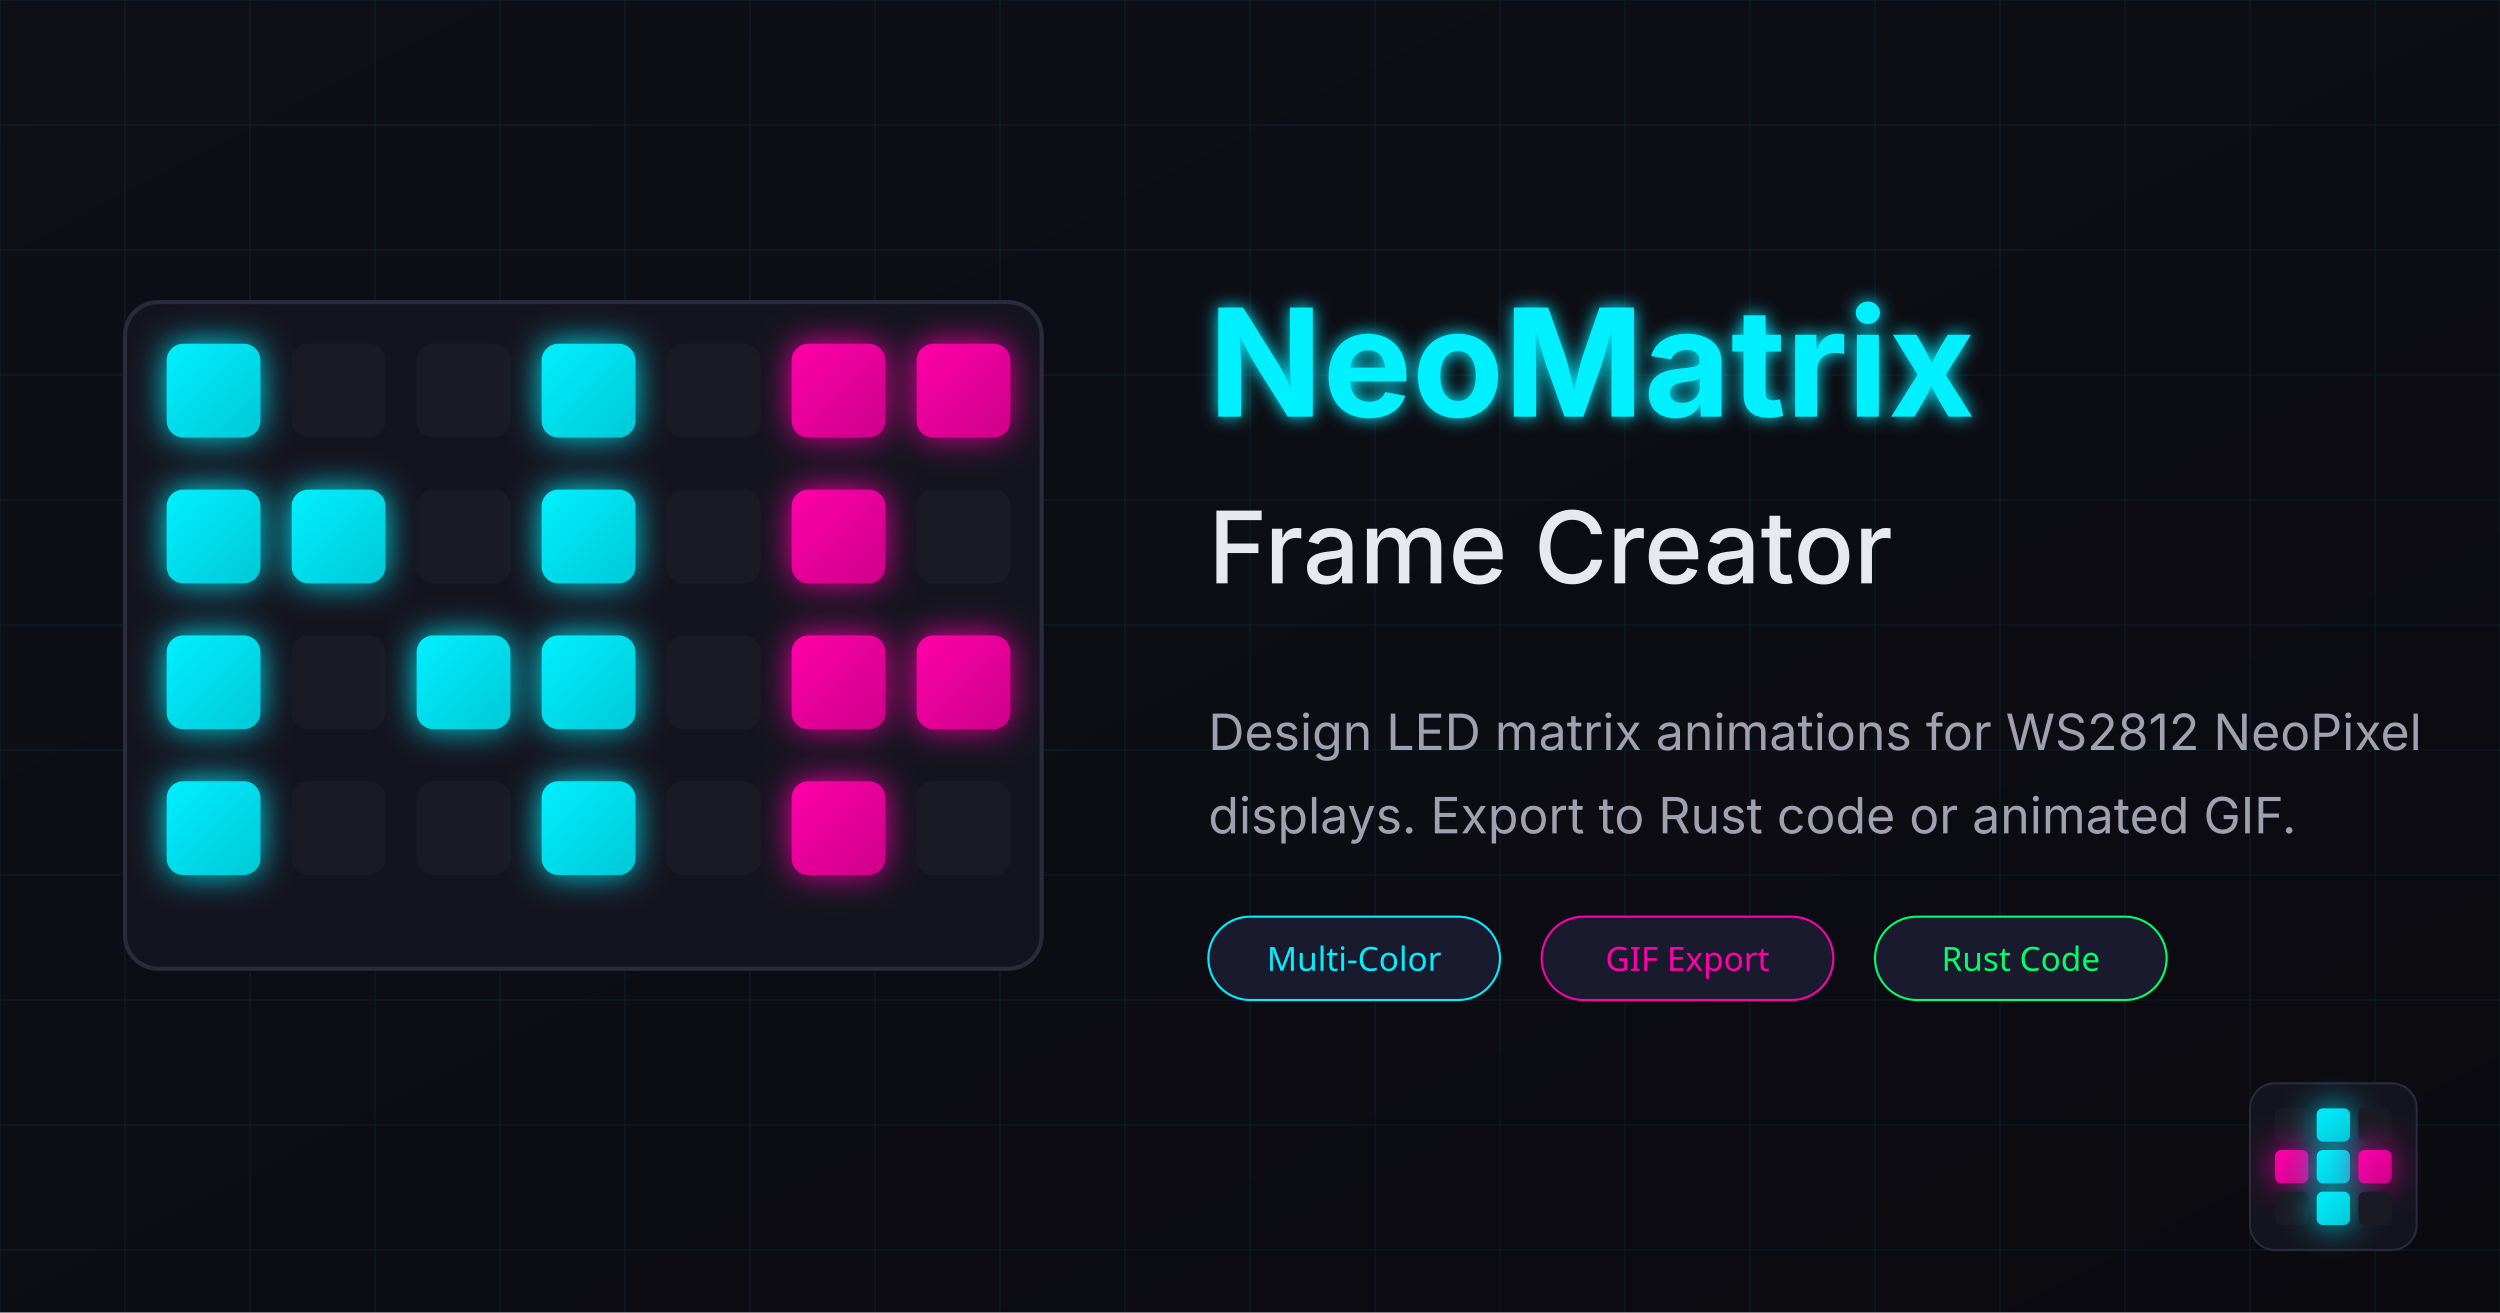
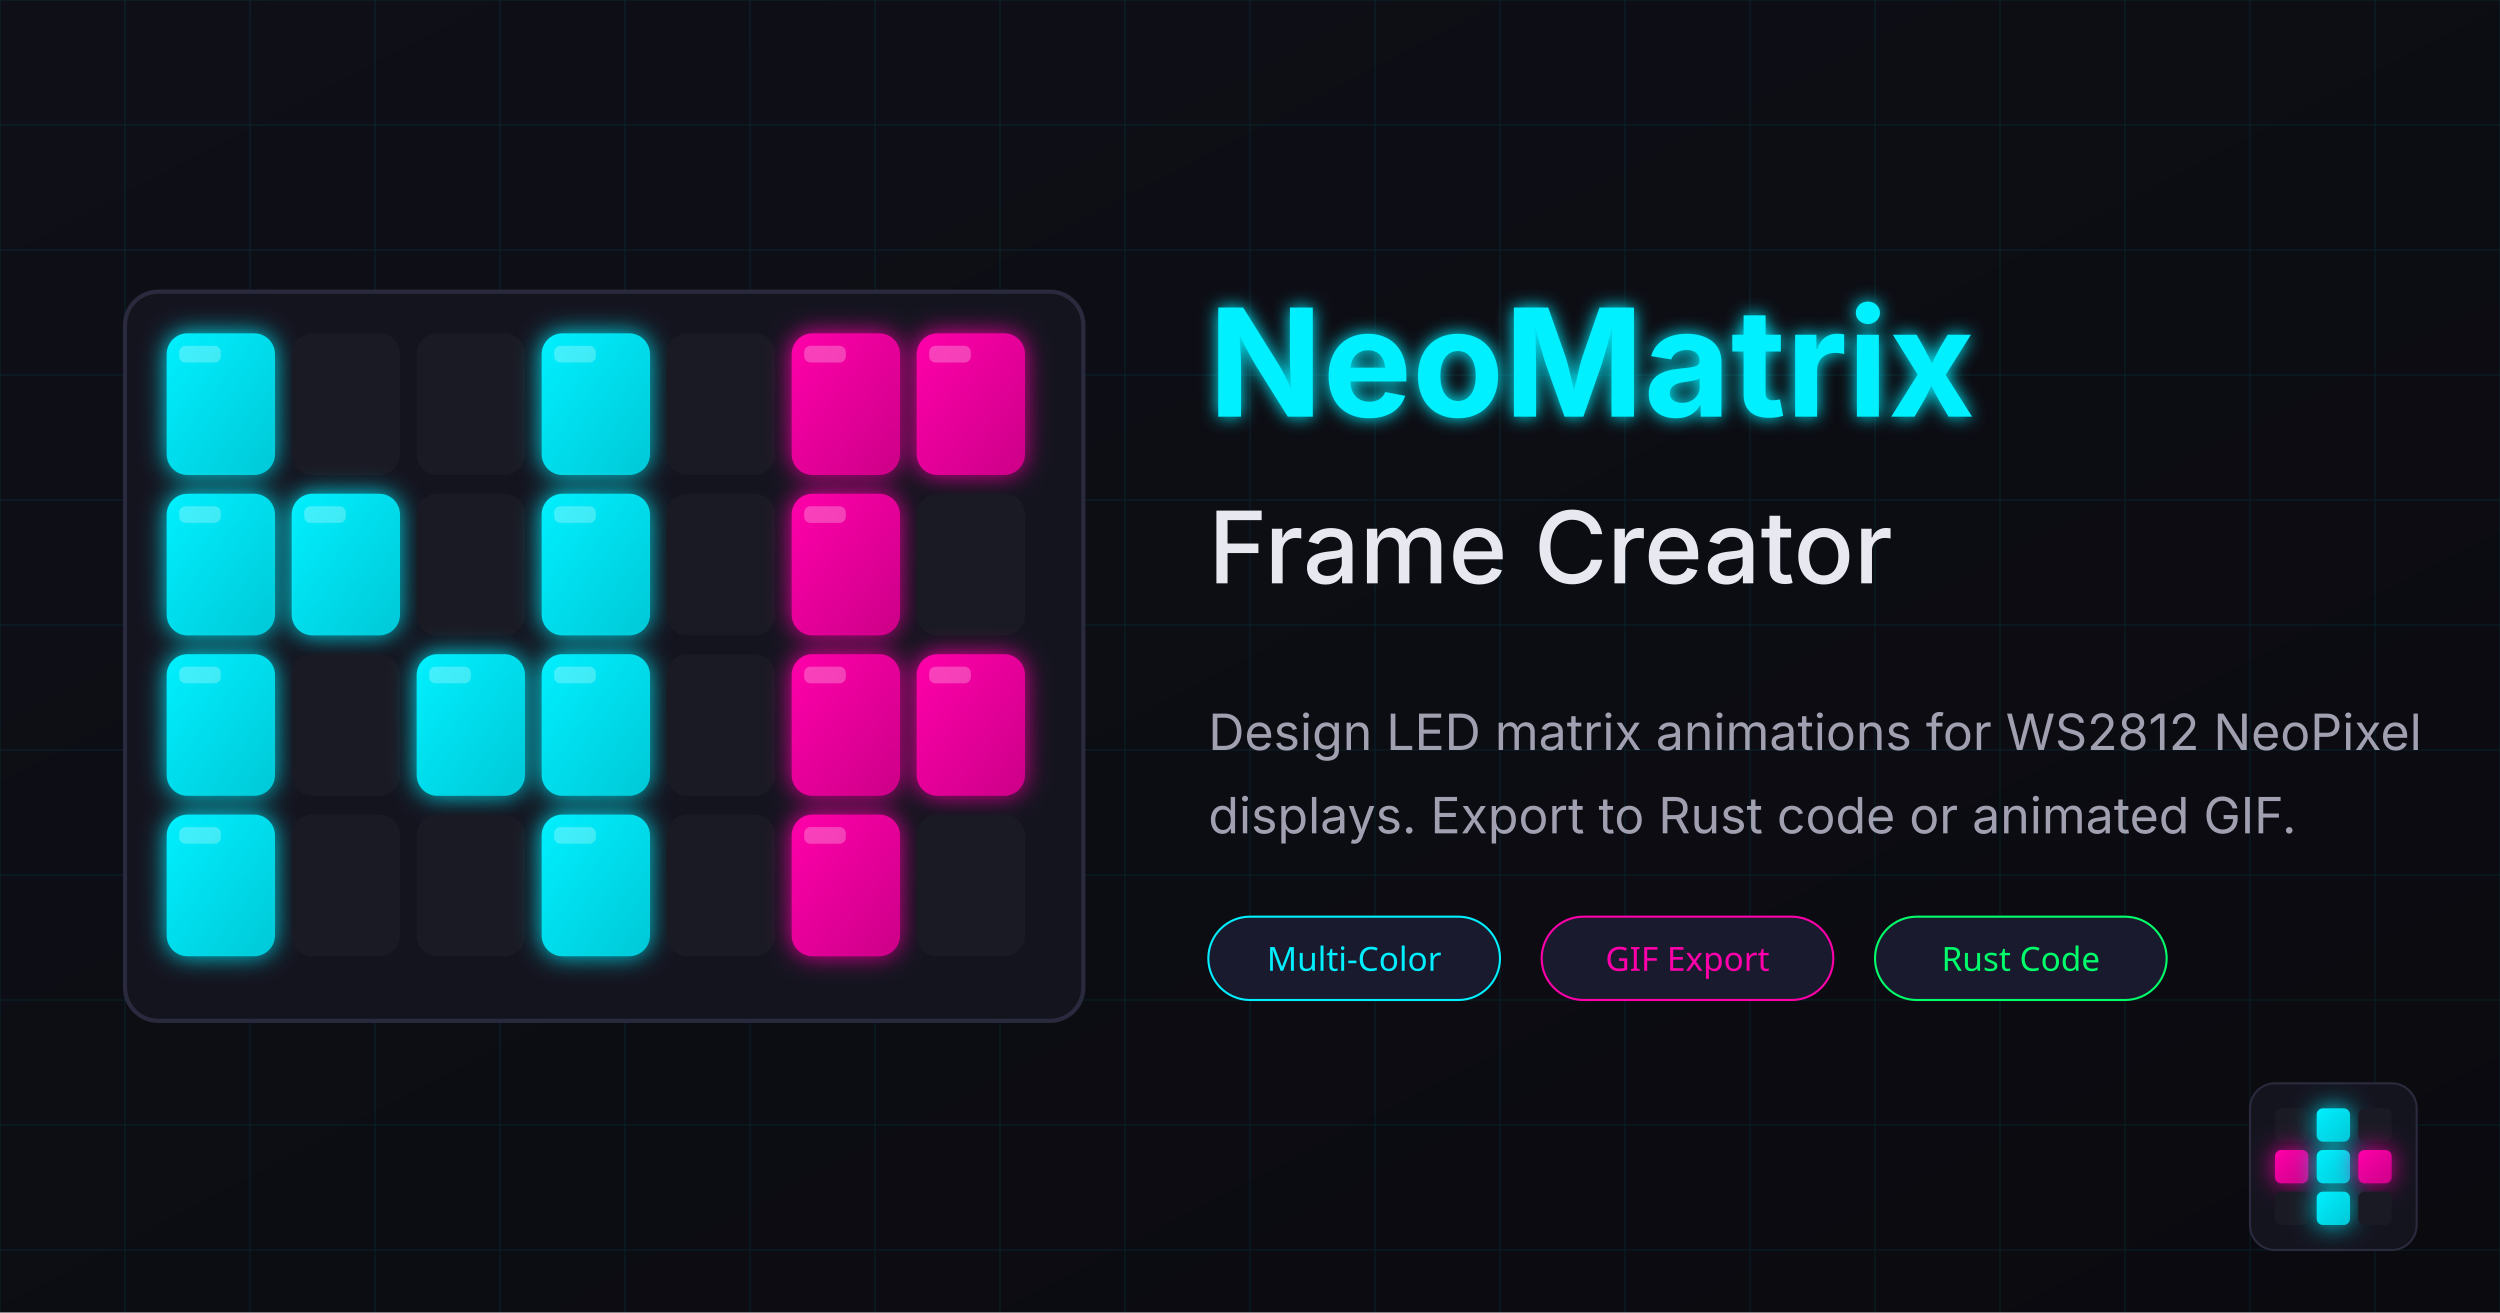
<svg xmlns="http://www.w3.org/2000/svg" viewBox="0 0 1200 630">
  <defs>
    <linearGradient id="bg" x1="0%" y1="0%" x2="100%" y2="100%">
      <stop offset="0%" style="stop-color:#0f0f18" />
      <stop offset="100%" style="stop-color:#0a0a0f" />
    </linearGradient>
    <linearGradient id="cyan" x1="0%" y1="0%" x2="100%" y2="100%">
      <stop offset="0%" style="stop-color:#00f0ff" />
      <stop offset="100%" style="stop-color:#00c8d7" />
    </linearGradient>
    <linearGradient id="magenta" x1="0%" y1="0%" x2="100%" y2="100%">
      <stop offset="0%" style="stop-color:#ff00aa" />
      <stop offset="100%" style="stop-color:#cc0088" />
    </linearGradient>
    <linearGradient id="green" x1="0%" y1="0%" x2="100%" y2="100%">
      <stop offset="0%" style="stop-color:#00ff6a" />
      <stop offset="100%" style="stop-color:#00cc55" />
    </linearGradient>
    <filter id="glow" x="-100%" y="-100%" width="300%" height="300%">
-       <feGaussianBlur stdDeviation="8" result="blur" />
+       <feGaussianBlur stdDeviation="6" result="blur" />
      <feMerge>
        <feMergeNode in="blur" />
        <feMergeNode in="SourceGraphic" />
      </feMerge>
    </filter>
    <filter id="textGlow" x="-50%" y="-50%" width="200%" height="200%">
      <feGaussianBlur stdDeviation="4" result="blur" />
      <feMerge>
        <feMergeNode in="blur" />
        <feMergeNode in="SourceGraphic" />
      </feMerge>
    </filter>
  </defs>
  <rect width="1200" height="630" fill="url(#bg)" />
  <g opacity="0.1">
    <pattern id="grid" width="60" height="60" patternUnits="userSpaceOnUse">
      <rect width="60" height="60" fill="none" stroke="#00f0ff" stroke-width="0.5" />
    </pattern>
    <rect width="1200" height="630" fill="url(#grid)" />
  </g>
-   <g transform="translate(80, 165)">
-     <rect x="-20" y="-20" width="440" height="320" rx="16" fill="#14141f" stroke="#2a2a3e" stroke-width="2" />
-     <rect x="0" y="0" width="45" height="45" rx="8" fill="url(#cyan)" filter="url(#glow)" />
-     <rect x="60" y="0" width="45" height="45" rx="8" fill="#1a1a24" />
-     <rect x="120" y="0" width="45" height="45" rx="8" fill="#1a1a24" />
-     <rect x="180" y="0" width="45" height="45" rx="8" fill="url(#cyan)" filter="url(#glow)" />
-     <rect x="240" y="0" width="45" height="45" rx="8" fill="#1a1a24" />
-     <rect x="300" y="0" width="45" height="45" rx="8" fill="url(#magenta)" filter="url(#glow)" />
-     <rect x="360" y="0" width="45" height="45" rx="8" fill="url(#magenta)" filter="url(#glow)" />
-     <rect x="0" y="70" width="45" height="45" rx="8" fill="url(#cyan)" filter="url(#glow)" />
-     <rect x="60" y="70" width="45" height="45" rx="8" fill="url(#cyan)" filter="url(#glow)" />
-     <rect x="120" y="70" width="45" height="45" rx="8" fill="#1a1a24" />
-     <rect x="180" y="70" width="45" height="45" rx="8" fill="url(#cyan)" filter="url(#glow)" />
-     <rect x="240" y="70" width="45" height="45" rx="8" fill="#1a1a24" />
-     <rect x="300" y="70" width="45" height="45" rx="8" fill="url(#magenta)" filter="url(#glow)" />
-     <rect x="360" y="70" width="45" height="45" rx="8" fill="#1a1a24" />
-     <rect x="0" y="140" width="45" height="45" rx="8" fill="url(#cyan)" filter="url(#glow)" />
-     <rect x="60" y="140" width="45" height="45" rx="8" fill="#1a1a24" />
-     <rect x="120" y="140" width="45" height="45" rx="8" fill="url(#cyan)" filter="url(#glow)" />
-     <rect x="180" y="140" width="45" height="45" rx="8" fill="url(#cyan)" filter="url(#glow)" />
-     <rect x="240" y="140" width="45" height="45" rx="8" fill="#1a1a24" />
-     <rect x="300" y="140" width="45" height="45" rx="8" fill="url(#magenta)" filter="url(#glow)" />
-     <rect x="360" y="140" width="45" height="45" rx="8" fill="url(#magenta)" filter="url(#glow)" />
-     <rect x="0" y="210" width="45" height="45" rx="8" fill="url(#cyan)" filter="url(#glow)" />
-     <rect x="60" y="210" width="45" height="45" rx="8" fill="#1a1a24" />
-     <rect x="120" y="210" width="45" height="45" rx="8" fill="#1a1a24" />
-     <rect x="180" y="210" width="45" height="45" rx="8" fill="url(#cyan)" filter="url(#glow)" />
-     <rect x="240" y="210" width="45" height="45" rx="8" fill="#1a1a24" />
-     <rect x="300" y="210" width="45" height="45" rx="8" fill="url(#magenta)" filter="url(#glow)" />
-     <rect x="360" y="210" width="45" height="45" rx="8" fill="#1a1a24" />
+   <g transform="translate(60, 140)">
+     <rect x="0" y="0" width="460" height="350" rx="16" fill="#14141f" stroke="#2a2a3e" stroke-width="2" />
+     <rect x="20" y="20" width="52" height="68" rx="10" fill="url(#cyan)" filter="url(#glow)" />
+     <rect x="80" y="20" width="52" height="68" rx="10" fill="#1a1a24" />
+     <rect x="140" y="20" width="52" height="68" rx="10" fill="#1a1a24" />
+     <rect x="200" y="20" width="52" height="68" rx="10" fill="url(#cyan)" filter="url(#glow)" />
+     <rect x="260" y="20" width="52" height="68" rx="10" fill="#1a1a24" />
+     <rect x="320" y="20" width="52" height="68" rx="10" fill="url(#magenta)" filter="url(#glow)" />
+     <rect x="380" y="20" width="52" height="68" rx="10" fill="url(#magenta)" filter="url(#glow)" />
+     <rect x="20" y="97" width="52" height="68" rx="10" fill="url(#cyan)" filter="url(#glow)" />
+     <rect x="80" y="97" width="52" height="68" rx="10" fill="url(#cyan)" filter="url(#glow)" />
+     <rect x="140" y="97" width="52" height="68" rx="10" fill="#1a1a24" />
+     <rect x="200" y="97" width="52" height="68" rx="10" fill="url(#cyan)" filter="url(#glow)" />
+     <rect x="260" y="97" width="52" height="68" rx="10" fill="#1a1a24" />
+     <rect x="320" y="97" width="52" height="68" rx="10" fill="url(#magenta)" filter="url(#glow)" />
+     <rect x="380" y="97" width="52" height="68" rx="10" fill="#1a1a24" />
+     <rect x="20" y="174" width="52" height="68" rx="10" fill="url(#cyan)" filter="url(#glow)" />
+     <rect x="80" y="174" width="52" height="68" rx="10" fill="#1a1a24" />
+     <rect x="140" y="174" width="52" height="68" rx="10" fill="url(#cyan)" filter="url(#glow)" />
+     <rect x="200" y="174" width="52" height="68" rx="10" fill="url(#cyan)" filter="url(#glow)" />
+     <rect x="260" y="174" width="52" height="68" rx="10" fill="#1a1a24" />
+     <rect x="320" y="174" width="52" height="68" rx="10" fill="url(#magenta)" filter="url(#glow)" />
+     <rect x="380" y="174" width="52" height="68" rx="10" fill="url(#magenta)" filter="url(#glow)" />
+     <rect x="20" y="251" width="52" height="68" rx="10" fill="url(#cyan)" filter="url(#glow)" />
+     <rect x="80" y="251" width="52" height="68" rx="10" fill="#1a1a24" />
+     <rect x="140" y="251" width="52" height="68" rx="10" fill="#1a1a24" />
+     <rect x="200" y="251" width="52" height="68" rx="10" fill="url(#cyan)" filter="url(#glow)" />
+     <rect x="260" y="251" width="52" height="68" rx="10" fill="#1a1a24" />
+     <rect x="320" y="251" width="52" height="68" rx="10" fill="url(#magenta)" filter="url(#glow)" />
+     <rect x="380" y="251" width="52" height="68" rx="10" fill="#1a1a24" />
+     <rect x="26" y="26" width="20" height="8" rx="3" fill="rgba(255,255,255,0.25)" />
+     <rect x="206" y="26" width="20" height="8" rx="3" fill="rgba(255,255,255,0.25)" />
+     <rect x="326" y="26" width="20" height="8" rx="3" fill="rgba(255,255,255,0.25)" />
+     <rect x="386" y="26" width="20" height="8" rx="3" fill="rgba(255,255,255,0.25)" />
+     <rect x="26" y="103" width="20" height="8" rx="3" fill="rgba(255,255,255,0.25)" />
+     <rect x="86" y="103" width="20" height="8" rx="3" fill="rgba(255,255,255,0.25)" />
+     <rect x="206" y="103" width="20" height="8" rx="3" fill="rgba(255,255,255,0.25)" />
+     <rect x="326" y="103" width="20" height="8" rx="3" fill="rgba(255,255,255,0.25)" />
+     <rect x="26" y="180" width="20" height="8" rx="3" fill="rgba(255,255,255,0.25)" />
+     <rect x="146" y="180" width="20" height="8" rx="3" fill="rgba(255,255,255,0.25)" />
+     <rect x="206" y="180" width="20" height="8" rx="3" fill="rgba(255,255,255,0.25)" />
+     <rect x="326" y="180" width="20" height="8" rx="3" fill="rgba(255,255,255,0.25)" />
+     <rect x="386" y="180" width="20" height="8" rx="3" fill="rgba(255,255,255,0.25)" />
+     <rect x="26" y="257" width="20" height="8" rx="3" fill="rgba(255,255,255,0.25)" />
+     <rect x="206" y="257" width="20" height="8" rx="3" fill="rgba(255,255,255,0.25)" />
+     <rect x="326" y="257" width="20" height="8" rx="3" fill="rgba(255,255,255,0.25)" />
  </g>
  <g transform="translate(580, 200)">
    <text font-family="system-ui, -apple-system, sans-serif" font-size="72" font-weight="700" fill="#00f0ff" filter="url(#textGlow)">
      NeoMatrix
    </text>
    <text y="80" font-family="system-ui, -apple-system, sans-serif" font-size="48" font-weight="500" fill="#e8e8f0">
      Frame Creator
    </text>
    <text y="160" font-family="system-ui, -apple-system, sans-serif" font-size="24" fill="#a0a0b0">
      Design LED matrix animations for WS2812 NeoPixel
    </text>
    <text y="200" font-family="system-ui, -apple-system, sans-serif" font-size="24" fill="#a0a0b0">
      displays. Export to Rust code or animated GIF.
    </text>
  </g>
  <g transform="translate(580, 440)">
    <rect x="0" y="0" width="140" height="40" rx="20" fill="#1a1a2e" stroke="#00f0ff" stroke-width="1" />
    <text x="70" y="26" font-family="system-ui, sans-serif" font-size="16" fill="#00f0ff" text-anchor="middle">Multi-Color</text>
    <rect x="160" y="0" width="140" height="40" rx="20" fill="#1a1a2e" stroke="#ff00aa" stroke-width="1" />
    <text x="230" y="26" font-family="system-ui, sans-serif" font-size="16" fill="#ff00aa" text-anchor="middle">GIF Export</text>
    <rect x="320" y="0" width="140" height="40" rx="20" fill="#1a1a2e" stroke="#00ff6a" stroke-width="1" />
    <text x="390" y="26" font-family="system-ui, sans-serif" font-size="16" fill="#00ff6a" text-anchor="middle">Rust Code</text>
  </g>
  <g transform="translate(1080, 520)">
    <rect width="80" height="80" rx="12" fill="#14141f" stroke="#2a2a3e" stroke-width="1" />
    <rect x="12" y="12" width="16" height="16" rx="3" fill="#1a1a24" />
    <rect x="32" y="12" width="16" height="16" rx="3" fill="url(#cyan)" filter="url(#glow)" />
    <rect x="52" y="12" width="16" height="16" rx="3" fill="#1a1a24" />
    <rect x="12" y="32" width="16" height="16" rx="3" fill="url(#magenta)" filter="url(#glow)" />
    <rect x="32" y="32" width="16" height="16" rx="3" fill="url(#cyan)" filter="url(#glow)" />
    <rect x="52" y="32" width="16" height="16" rx="3" fill="url(#magenta)" filter="url(#glow)" />
    <rect x="12" y="52" width="16" height="16" rx="3" fill="#1a1a24" />
    <rect x="32" y="52" width="16" height="16" rx="3" fill="url(#cyan)" filter="url(#glow)" />
    <rect x="52" y="52" width="16" height="16" rx="3" fill="#1a1a24" />
  </g>
</svg>
